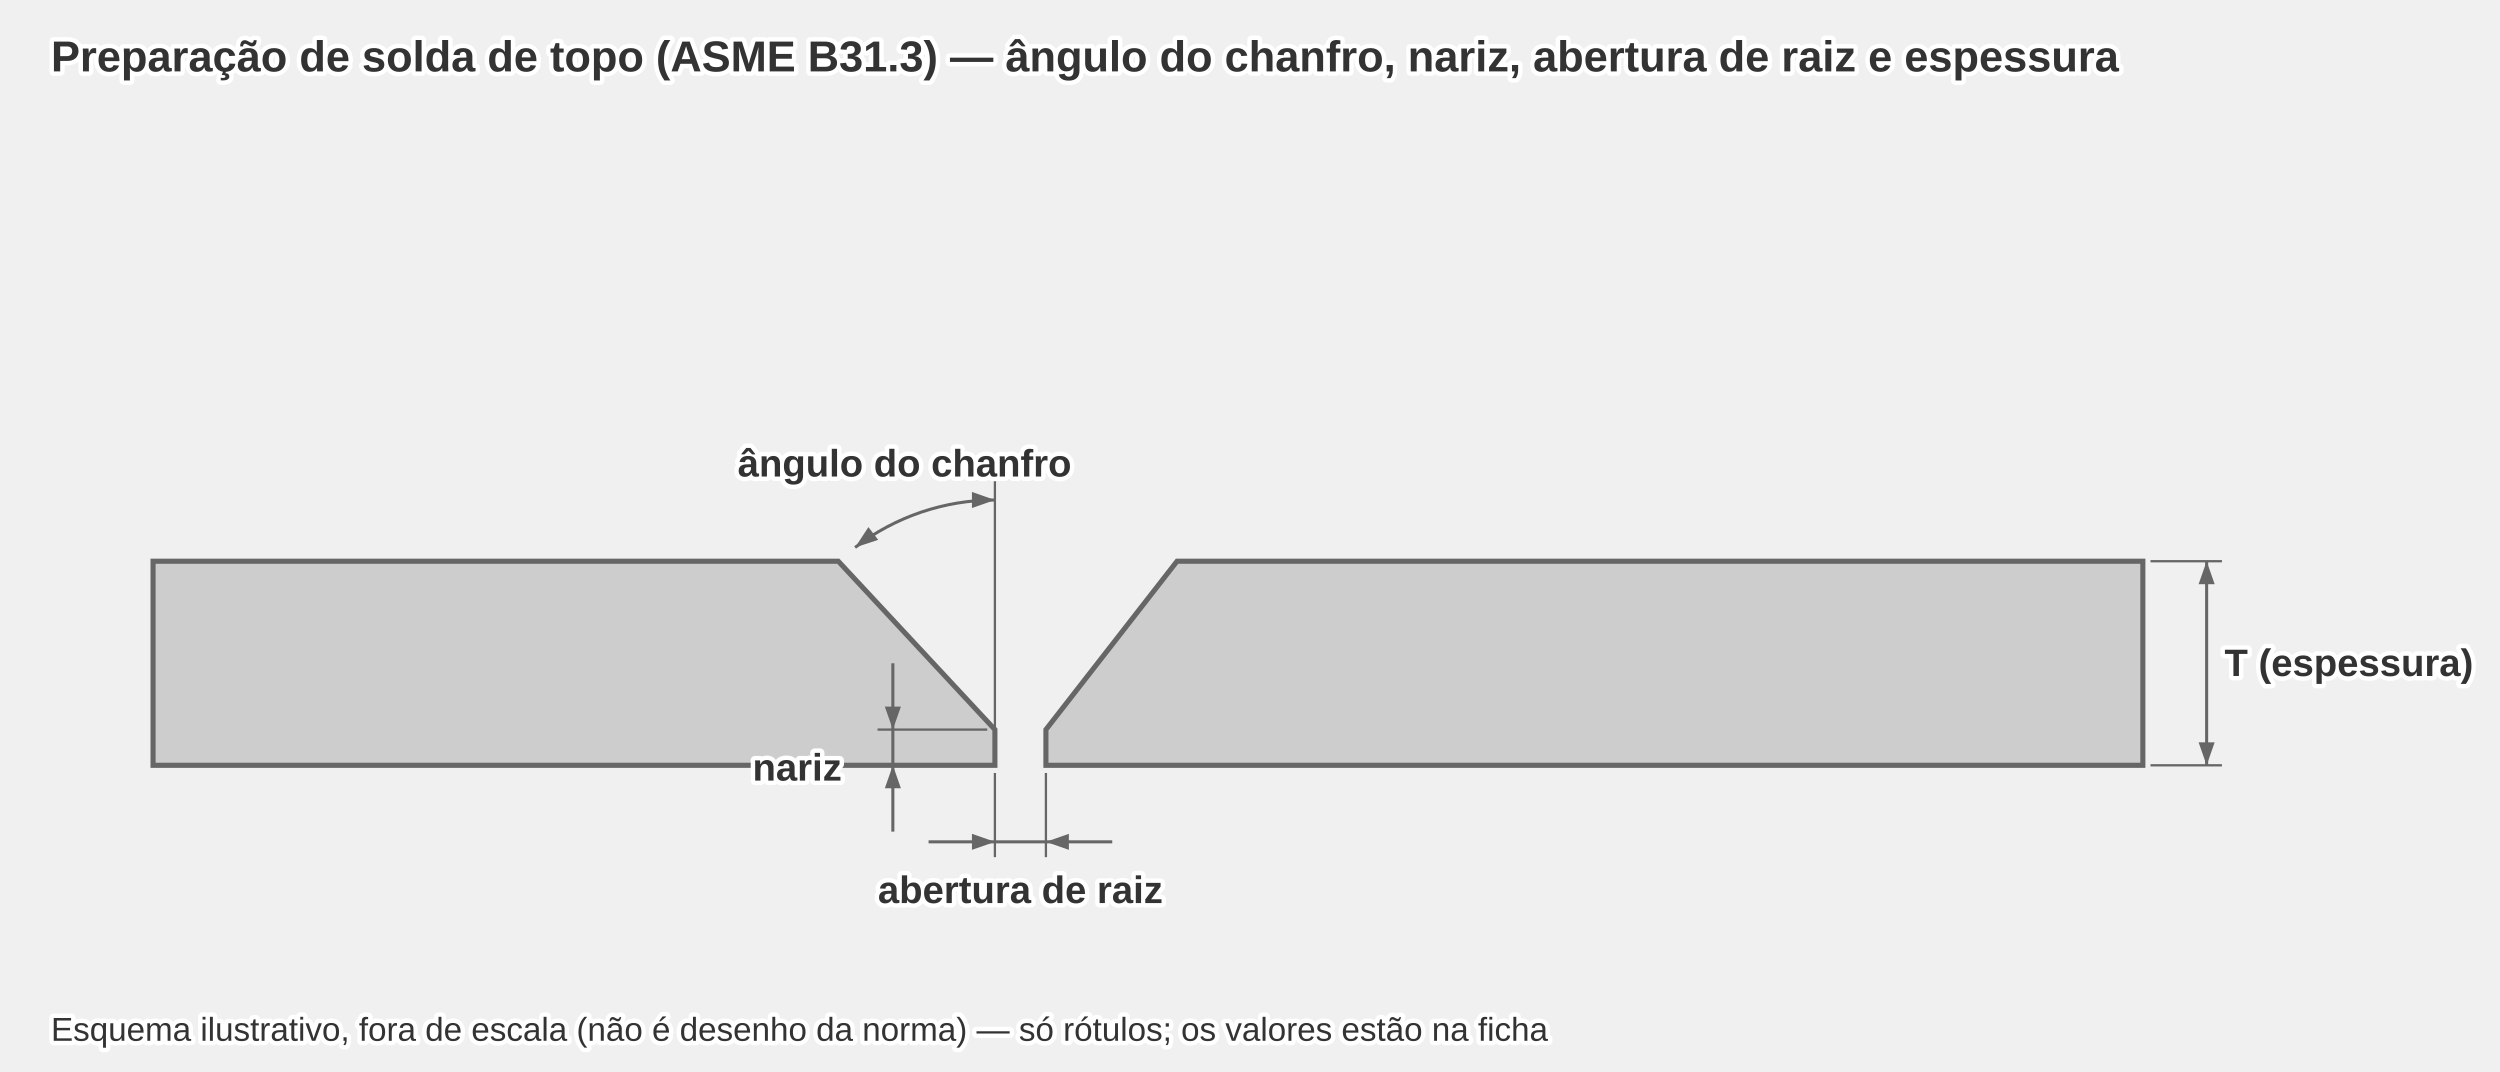
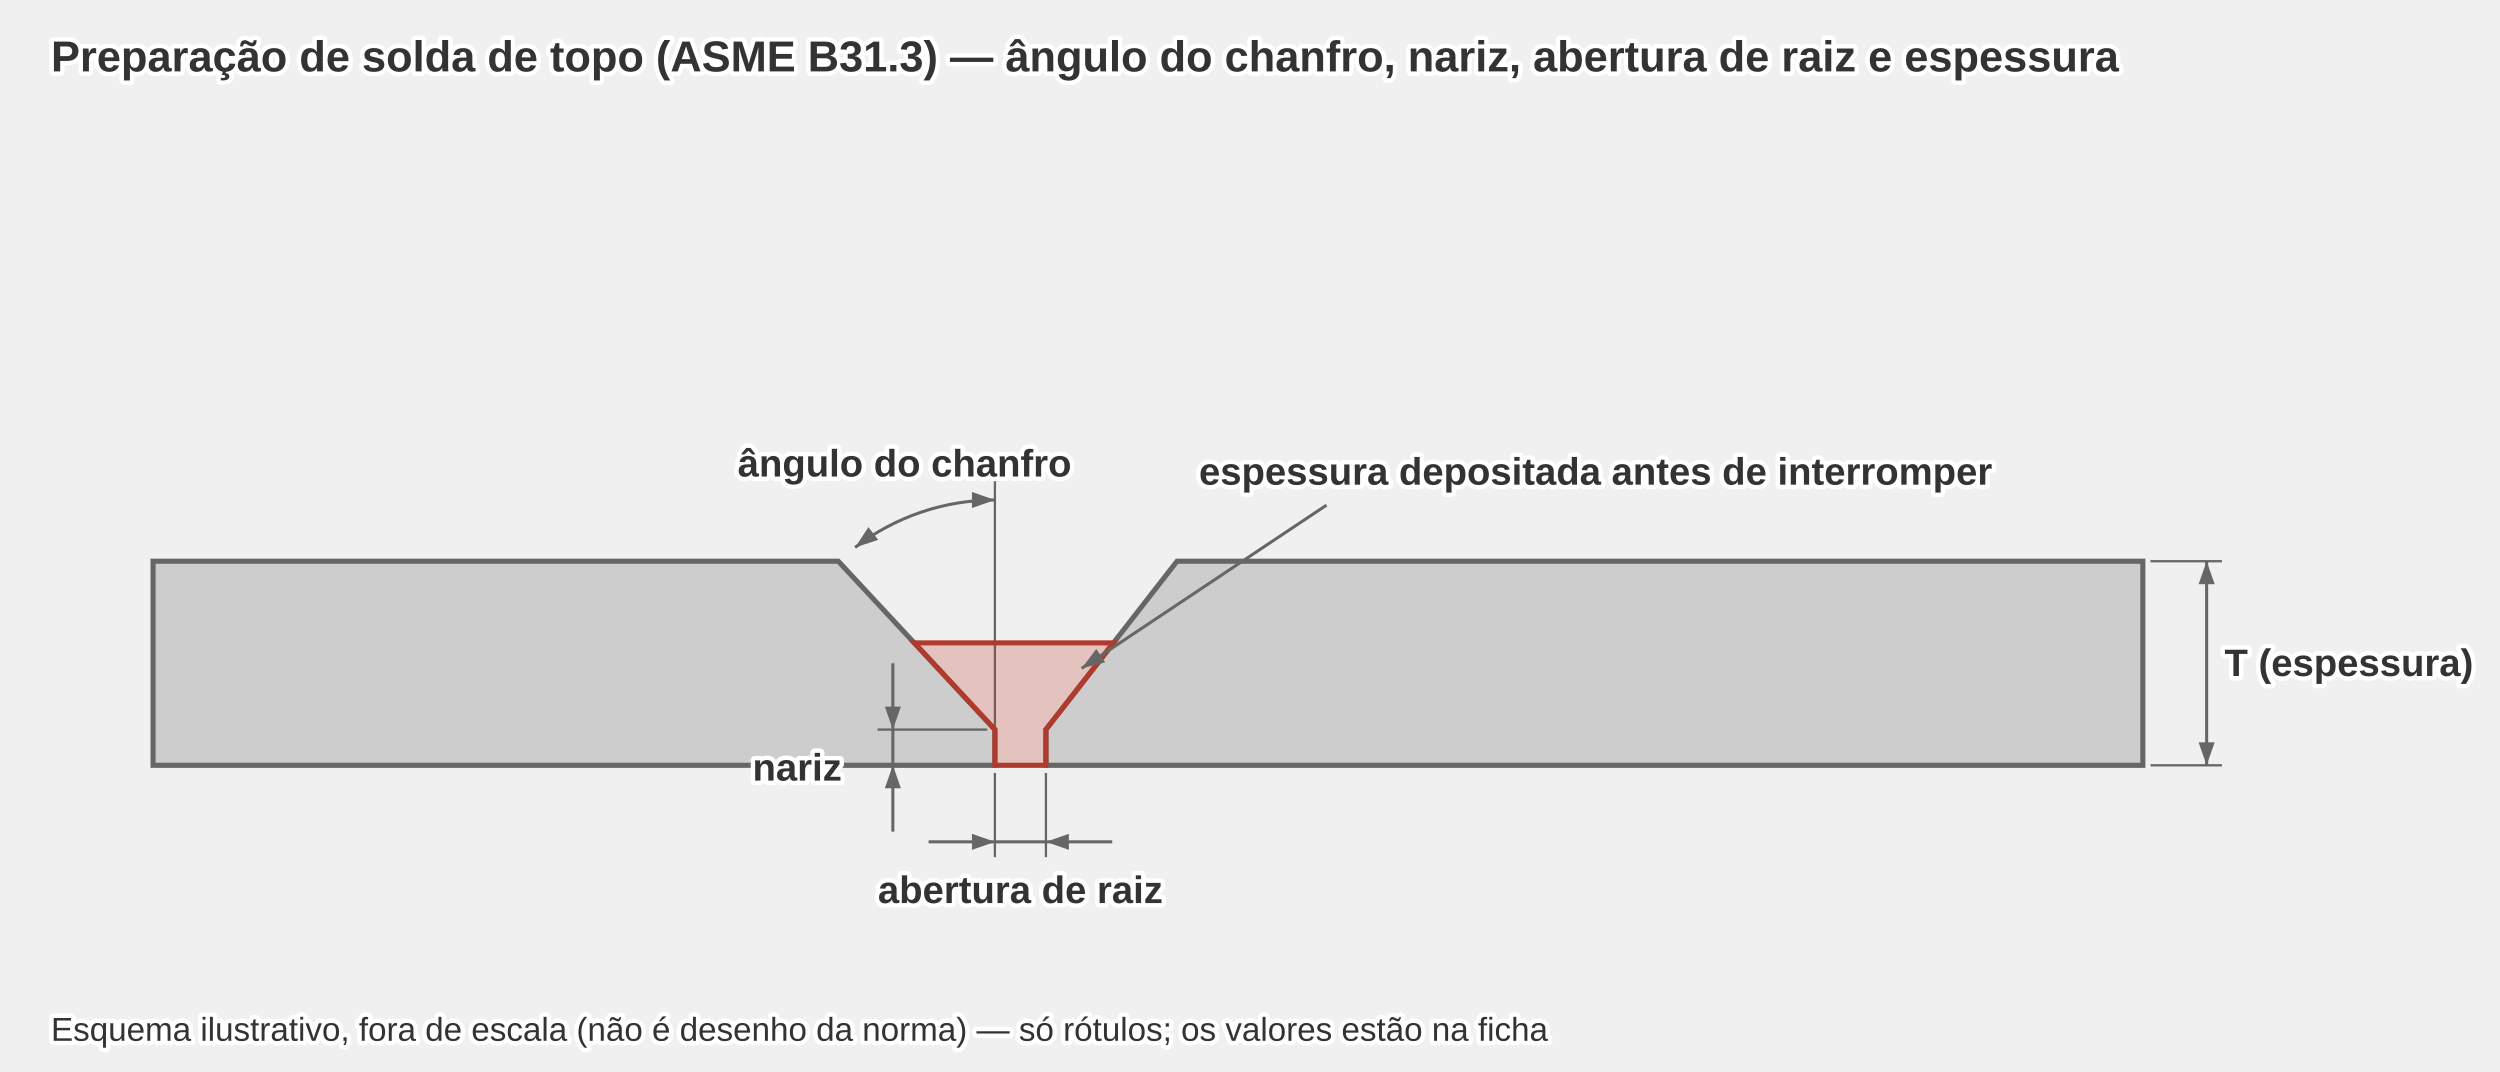
<svg xmlns="http://www.w3.org/2000/svg" viewBox="0 0 980 420" width="980" height="420" role="img" aria-label="Preparação de solda de topo (ASME B31.3) — ângulo do chanfro, nariz, abertura de raiz e espessura">
  <style>
  .g{fill:none;stroke:#666;stroke-width:2.2}
  .s{fill:#8c8c8c;fill-opacity:.35;stroke:#666;stroke-width:2}
  .sl{fill:#8c8c8c;fill-opacity:.18;stroke:#666;stroke-width:1.6}
  .r{fill:#c0392b;fill-opacity:.25;stroke:#b03a2e;stroke-width:2}
  .wd{fill:#555;fill-opacity:.55;stroke:#444;stroke-width:1.6}
  .d{fill:none;stroke:#666;stroke-width:1.2}
  .e{fill:none;stroke:#666;stroke-width:.9}
  .c{fill:none;stroke:#666;stroke-width:1.1;stroke-dasharray:12 4 2 4}
  .h{fill:none;stroke:#666;stroke-width:1.1;stroke-dasharray:6 4}
  .v{fill:none;stroke:#b03a2e;stroke-width:1.6}
  .w{fill:#fff;stroke:#666;stroke-width:2}
  text{font-family:Arial,Helvetica,sans-serif;font-size:15px;fill:#333;stroke:#fff;stroke-width:3.5px;paint-order:stroke;stroke-linejoin:round}
  .t{font-size:17px;font-weight:bold}
  .n{font-size:13px}
  .b{font-weight:bold}
  .m{text-anchor:middle}
  .en{text-anchor:end}
  .cota text{font-weight:bold}
</style>
  <defs>
    <marker id="a" viewBox="0 0 10 10" refX="10" refY="5" markerWidth="9" markerHeight="9" markerUnits="userSpaceOnUse" orient="auto-start-reverse">
      <path d="M0,1.5 L10,5 L0,8.5 z" fill="#666" />
    </marker>
    <pattern id="hach" width="8" height="8" patternUnits="userSpaceOnUse" patternTransform="rotate(45)">
      <line x1="0" y1="0" x2="0" y2="8" stroke="#666" stroke-width="1" />
    </pattern>
  </defs>
  <text class="t" x="20" y="28">Preparação de solda de topo (ASME B31.3) — ângulo do chanfro, nariz, abertura de raiz e espessura</text>
  <path class="s" d="M60,220 L328.6,220 L390,286 L390,300 L60,300 z" />
  <path class="s" d="M840,220 L461.4,220 L410,286 L410,286 L410,300 L840,300 z" />
  <line class="e" x1="390" y1="286" x2="390" y2="180" />
  <g id="cota-angulo" class="cota">
    <path class="d" d="M390,196 A90,90 0 0,0 335.2,214.6" marker-start="url(#a)" marker-end="url(#a)" />
    <text class="m" x="354.6" y="186.8">ângulo do chanfro</text>
  </g>
  <g id="cota-nariz" class="cota">
    <line class="e" x1="387" y1="286" x2="344" y2="286" />
    <line class="e" x1="387" y1="300" x2="344" y2="300" />
    <line class="d" x1="350" y1="260" x2="350" y2="286" marker-end="url(#a)" />
    <line class="d" x1="350" y1="326" x2="350" y2="300" marker-end="url(#a)" />
    <line class="d" x1="350" y1="286" x2="350" y2="300" />
    <text class="en" x="330" y="306">nariz</text>
  </g>
  <g id="cota-abertura" class="cota">
    <line class="e" x1="390" y1="303" x2="390" y2="336" />
    <line class="e" x1="410" y1="303" x2="410" y2="336" />
    <line class="d" x1="364" y1="330" x2="390" y2="330" marker-end="url(#a)" />
    <line class="d" x1="436" y1="330" x2="410" y2="330" marker-end="url(#a)" />
    <line class="d" x1="390" y1="330" x2="410" y2="330" />
    <text class="m" x="400" y="354">abertura de raiz</text>
  </g>
  <g id="cota-T" class="cota">
    <line class="e" x1="843" y1="220" x2="871" y2="220" />
    <line class="e" x1="843" y1="300" x2="871" y2="300" />
    <line class="d" x1="865" y1="220" x2="865" y2="300" marker-start="url(#a)" marker-end="url(#a)" />
    <text x="872" y="265">T (espessura)</text>
  </g>
+   <path class="r" d="M390,300 L410,300 L410,286 L436.5,252 L358.4,252 L390,286 z" />
+   <g id="cota-deposito" class="cota">
+     <line class="d" x1="520" y1="198" x2="424" y2="262" marker-end="url(#a)" />
+     <text x="470" y="190">espessura depositada antes de interromper</text>
+   </g>
  <text class="n" x="20" y="408">Esquema ilustrativo, fora de escala (não é desenho da norma) — só rótulos; os valores estão na ficha</text>
</svg>
